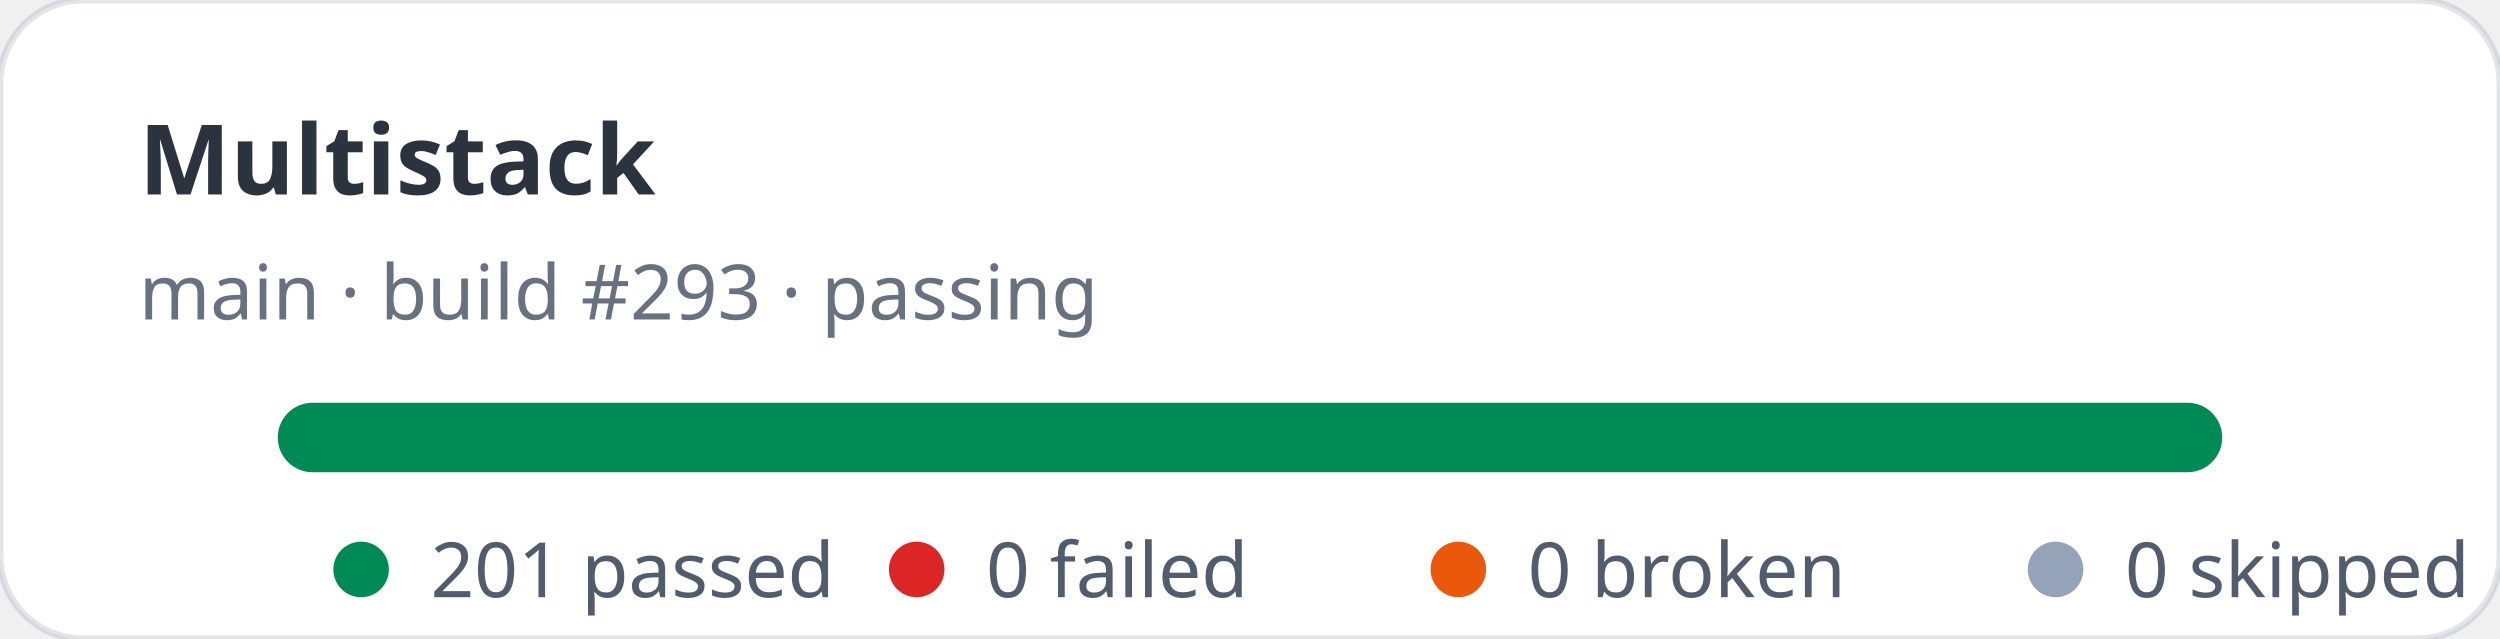
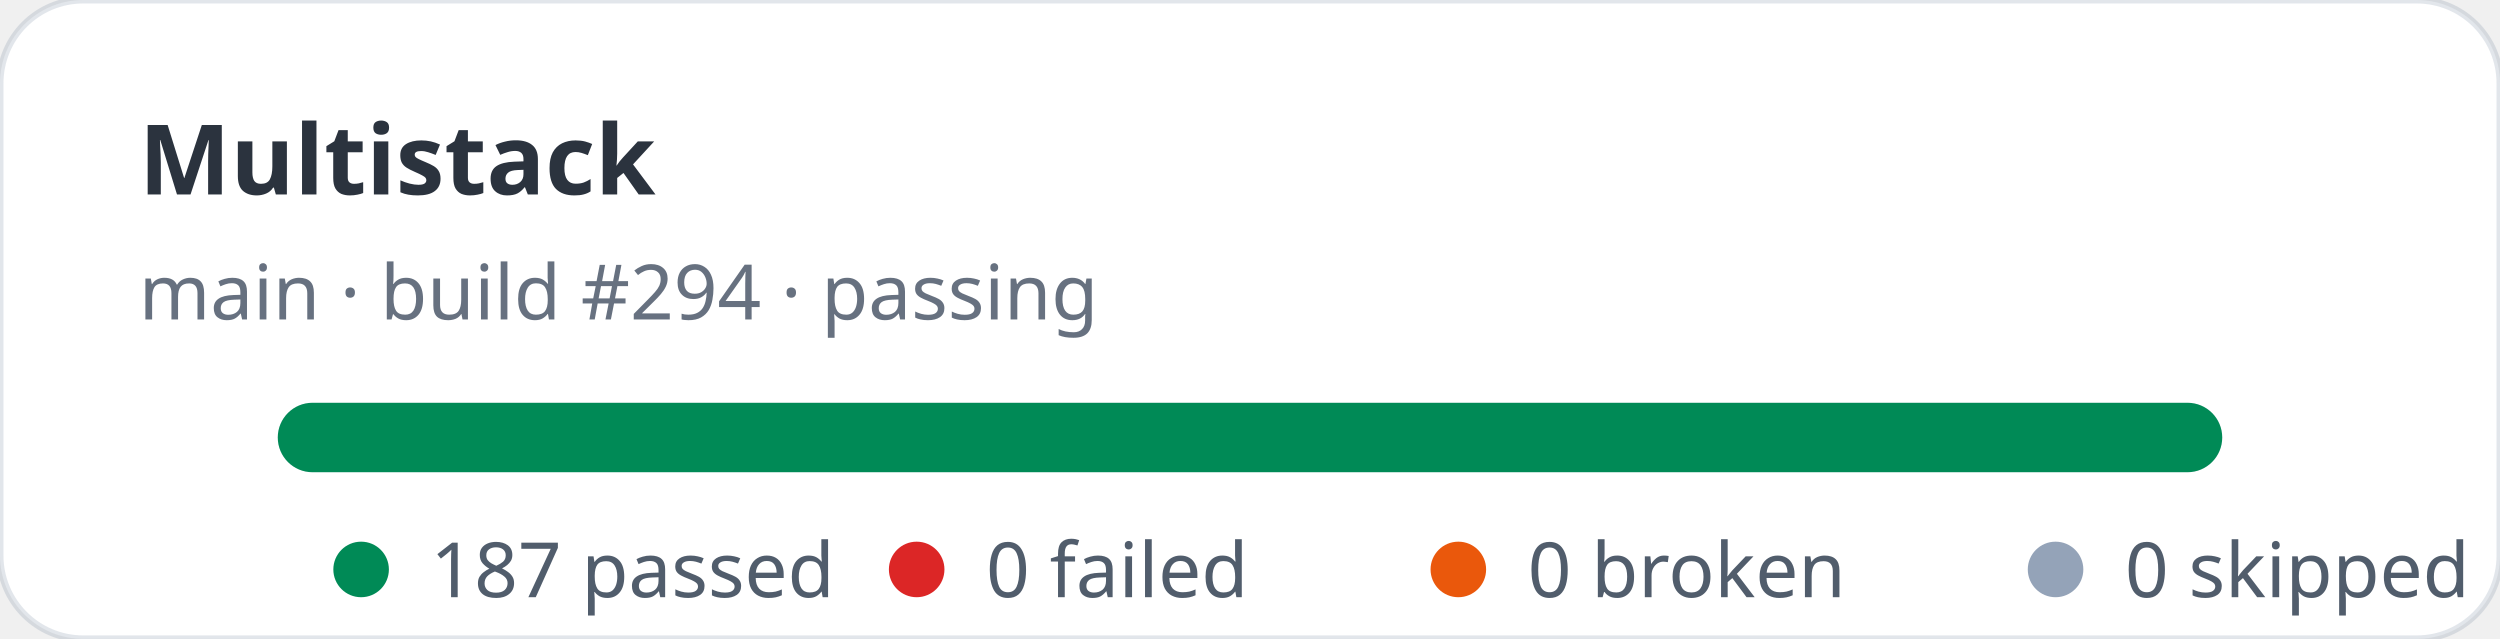
- <svg xmlns="http://www.w3.org/2000/svg" width="360" height="92" viewBox="0 0 360 92" role="img" aria-label="Multistack stats: 201 passed, 0 failed">
+ <svg xmlns="http://www.w3.org/2000/svg" width="360" height="92" viewBox="0 0 360 92" role="img" aria-label="Multistack stats: 187 passed, 0 failed">
  <rect width="360" height="92" rx="12" fill="#ffffff" stroke="rgba(11,48,86,0.12)" />
  <text x="20" y="28" fill="rgba(1,10,24,0.83)" font-family="ui-sans-serif,system-ui,sans-serif" font-size="14" font-weight="700">Multistack</text>
-   <text x="20" y="46" fill="rgba(2,19,44,0.6)" font-family="ui-sans-serif,system-ui,sans-serif" font-size="11">main · build #293 · passing</text>
+   <text x="20" y="46" fill="rgba(2,19,44,0.6)" font-family="ui-sans-serif,system-ui,sans-serif" font-size="11">main · build #294 · passing</text>
  <rect x="40" y="58" width="280" height="10" rx="5" fill="#e2e8f0" />
  <rect x="40" y="58" width="280" height="10" rx="5" fill="#008a56" />
  <g font-family="ui-sans-serif,system-ui,sans-serif" font-size="11" fill="rgba(1,18,40,0.68)">
    <circle cx="52" cy="82" r="4" fill="#008a56" />
-     <text x="62" y="86">201 passed</text>
+     <text x="62" y="86">187 passed</text>
    <circle cx="132" cy="82" r="4" fill="#dc2626" />
    <text x="142" y="86">0 failed</text>
    <circle cx="210" cy="82" r="4" fill="#ea580c" />
    <text x="220" y="86">0 broken</text>
    <circle cx="296" cy="82" r="4" fill="#94a3b8" />
    <text x="306" y="86">0 skipped</text>
  </g>
</svg>
